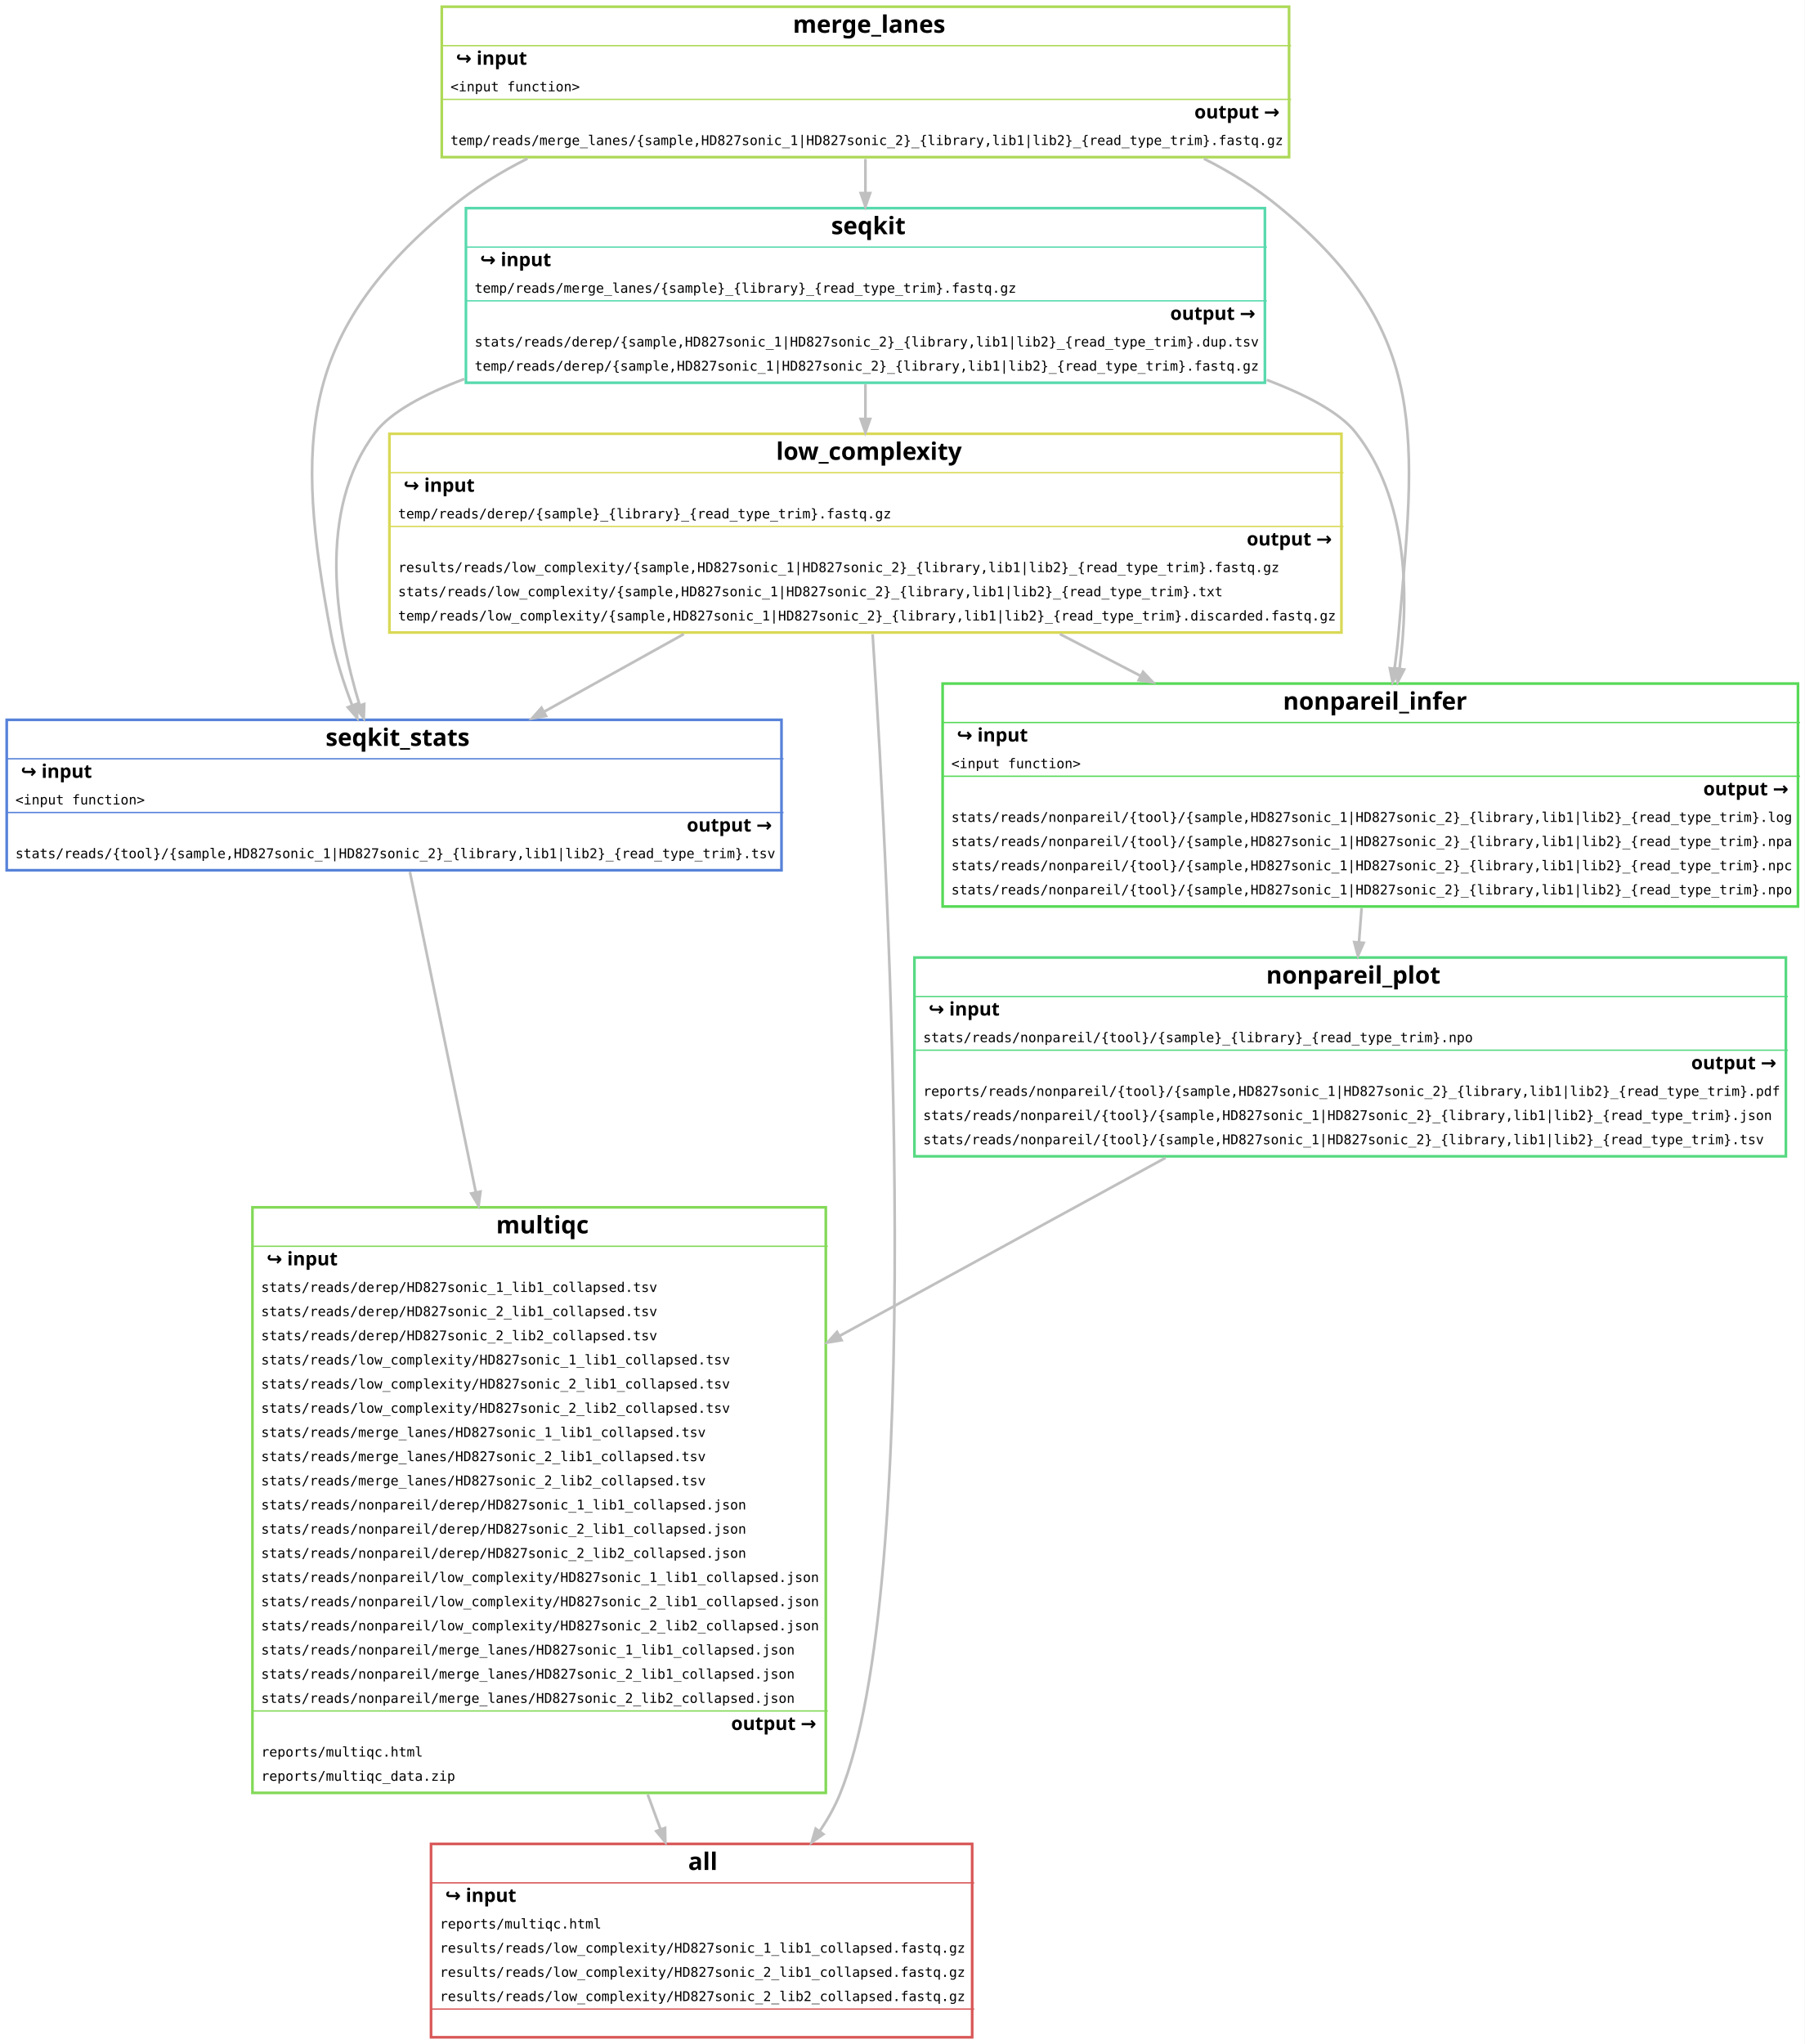
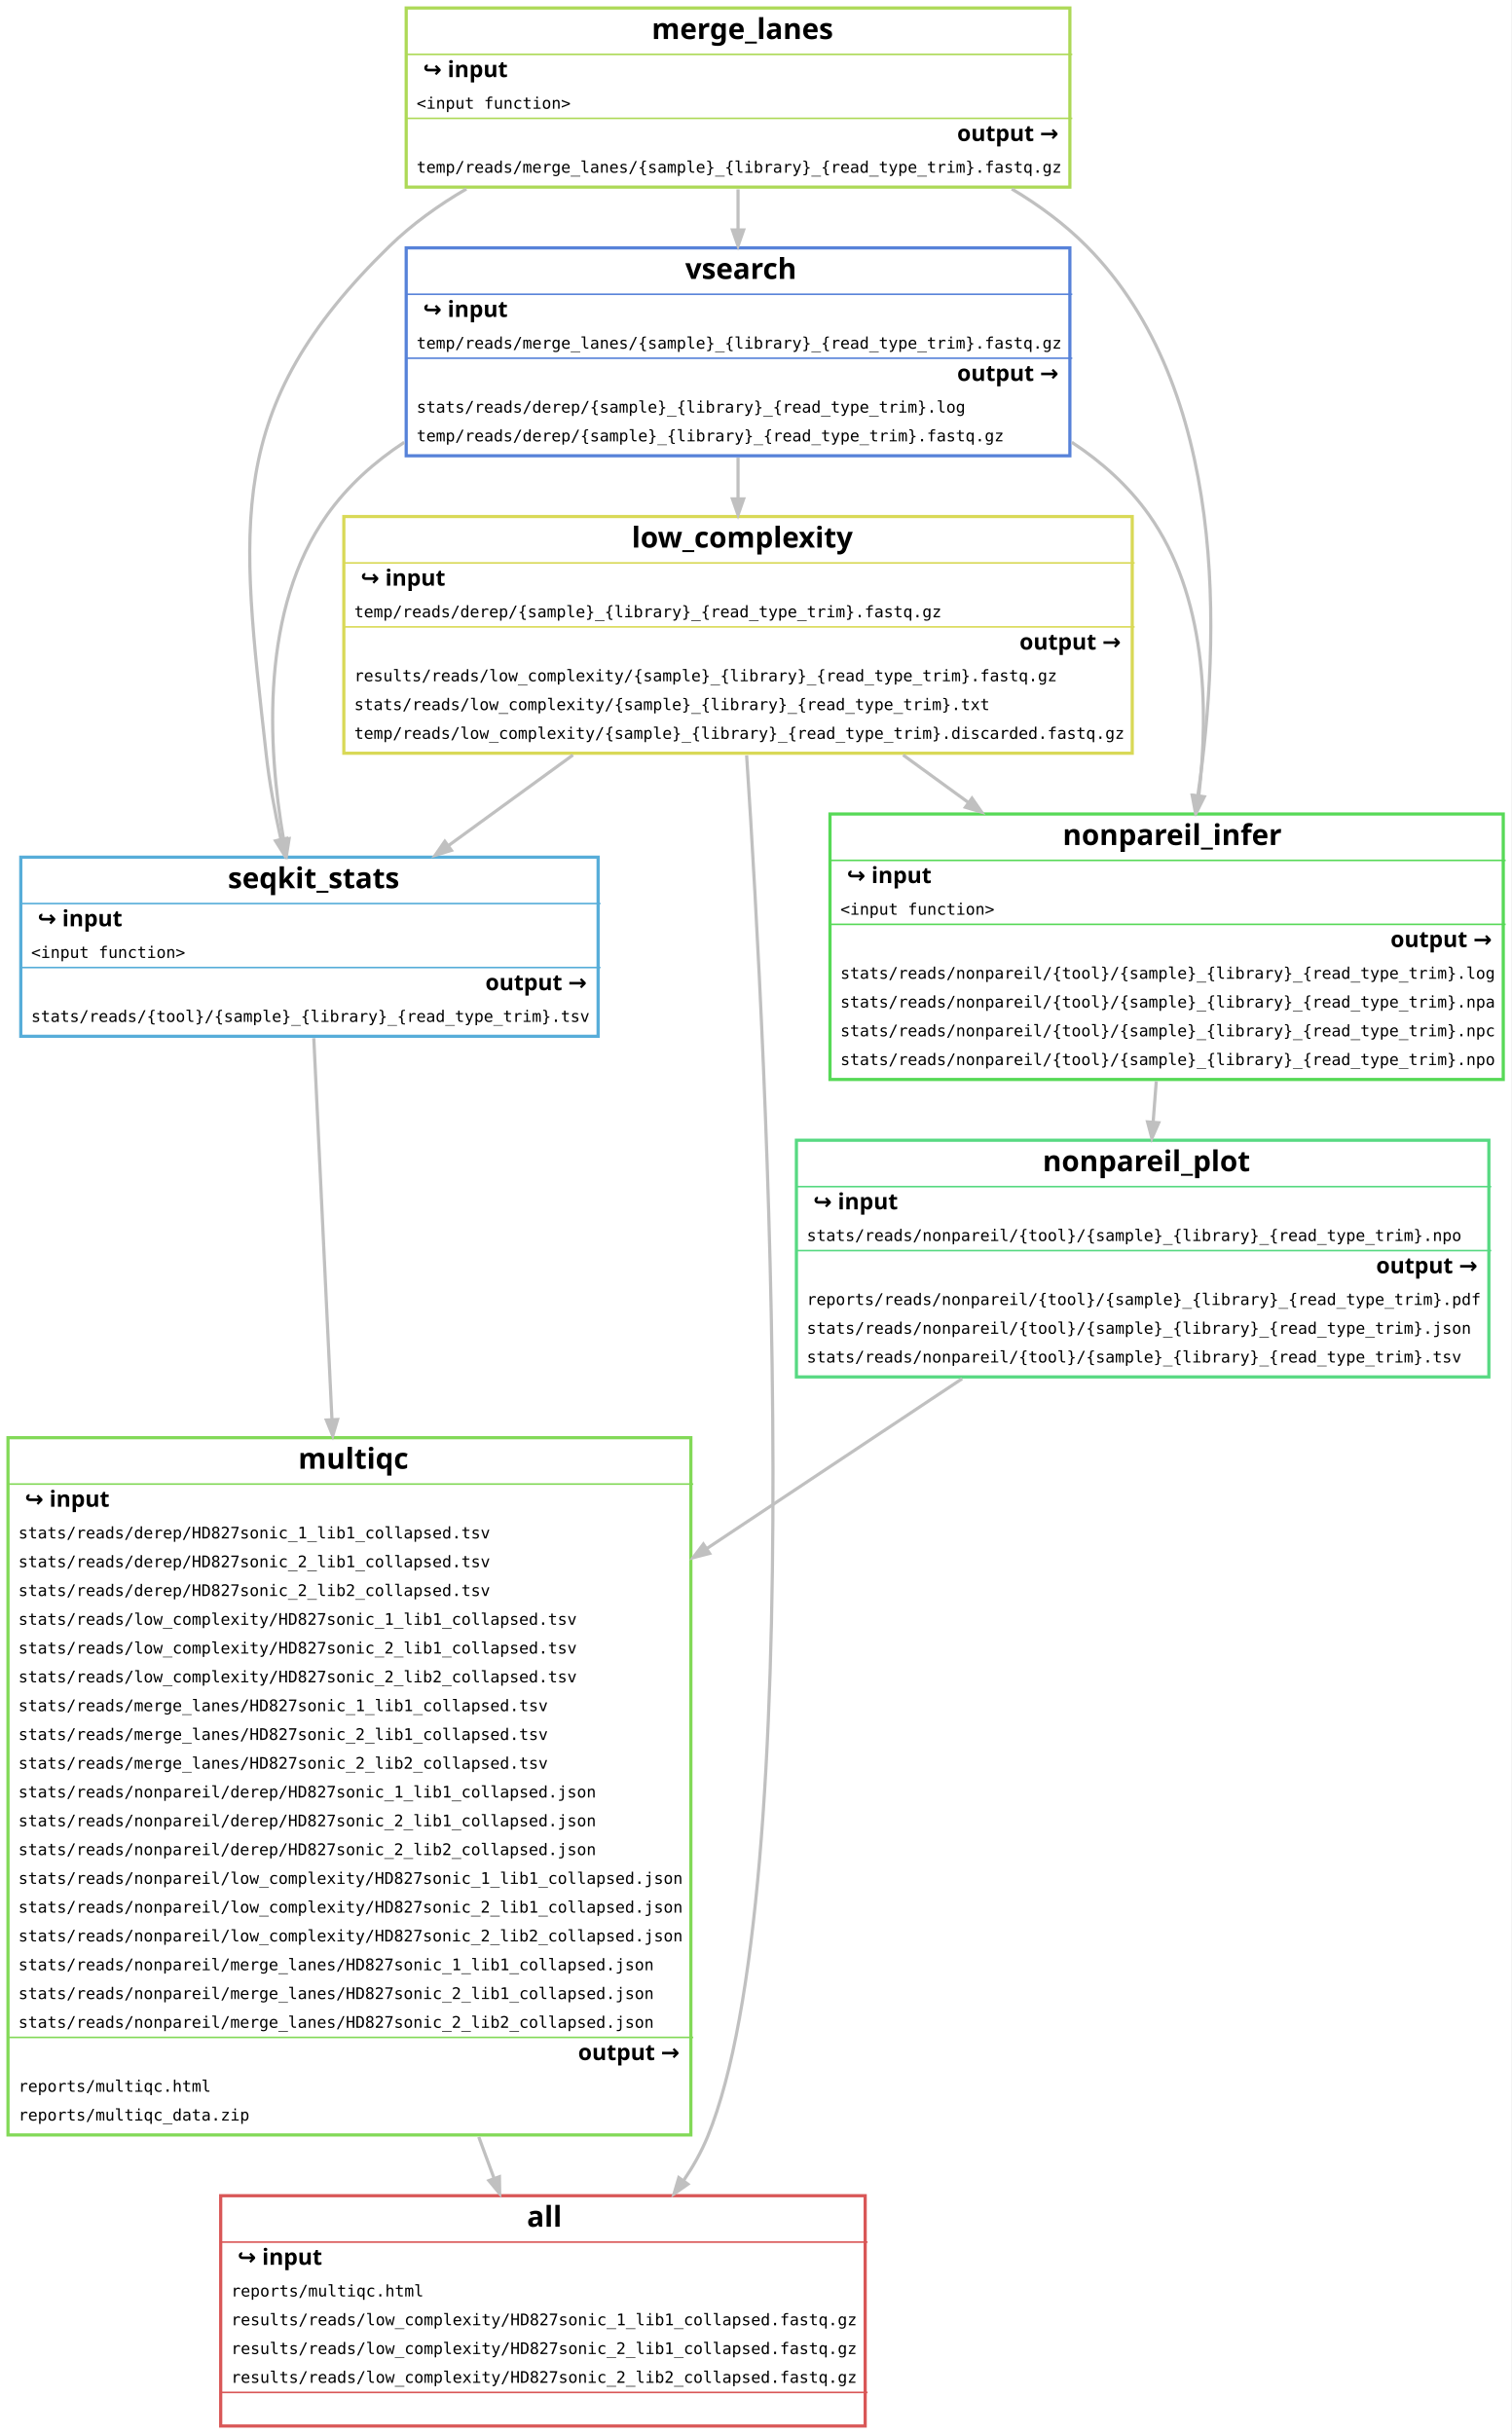
- <svg xmlns="http://www.w3.org/2000/svg" width="1344pt" height="1522pt" viewBox="0.00 0.00 1344.00 1522.00">
+ <svg xmlns="http://www.w3.org/2000/svg" width="945pt" height="1522pt" viewBox="0.00 0.00 945.00 1522.00">
  <g id="graph0" class="graph" transform="scale(1 1) rotate(0) translate(4 1518)">
-     <polygon fill="#ffffff" stroke="transparent" points="-4,4 -4,-1518 1340,-1518 1340,4 -4,4" />
+     <polygon fill="#ffffff" stroke="transparent" points="-4,4 -4,-1518 941,-1518 941,4 -4,4" />
    <g id="node1" class="node">
-       <text text-anchor="start" x="508.5" y="-125.6" font-family="sans" font-weight="bold" font-size="18.00" fill="#000000">all</text>
-       <text text-anchor="start" x="323.5" y="-101.8" font-family="sans" font-size="10.00" fill="#000000"> </text>
-       <text text-anchor="start" x="327.5" y="-101.8" font-family="sans" font-weight="bold" font-size="14.00" fill="#000000">↪ input</text>
-       <text text-anchor="start" x="380.5" y="-101.8" font-family="sans" font-size="10.00" fill="#000000"> </text>
-       <text text-anchor="start" x="323.5" y="-82" font-family="monospace" font-size="10.00" fill="#000000">reports/multiqc.html</text>
-       <text text-anchor="start" x="323.5" y="-64" font-family="monospace" font-size="10.00" fill="#000000">results/reads/low_complexity/HD827sonic_1_lib1_collapsed.fastq.gz</text>
-       <text text-anchor="start" x="323.5" y="-46" font-family="monospace" font-size="10.00" fill="#000000">results/reads/low_complexity/HD827sonic_2_lib1_collapsed.fastq.gz</text>
-       <text text-anchor="start" x="323.5" y="-28" font-family="monospace" font-size="10.00" fill="#000000">results/reads/low_complexity/HD827sonic_2_lib2_collapsed.fastq.gz</text>
-       <text text-anchor="start" x="707.5" y="-10" font-family="sans" font-size="10.00" fill="#000000">  </text>
-       <polygon fill="#d95757" stroke="#d95757" points="317.5,-116 317.5,-116 721.5,-116 721.5,-116 317.5,-116" />
-       <polygon fill="#d95757" stroke="#d95757" points="317.5,-22 317.5,-22 721.5,-22 721.5,-22 317.5,-22" />
-       <polygon fill="none" stroke="#d95757" stroke-width="2" points="317,-1 317,-145 720,-145 720,-1 317,-1" />
+       <text text-anchor="start" x="325.5" y="-125.6" font-family="sans" font-weight="bold" font-size="18.00" fill="#000000">all</text>
+       <text text-anchor="start" x="140.5" y="-101.8" font-family="sans" font-size="10.00" fill="#000000"> </text>
+       <text text-anchor="start" x="144.5" y="-101.8" font-family="sans" font-weight="bold" font-size="14.00" fill="#000000">↪ input</text>
+       <text text-anchor="start" x="197.5" y="-101.8" font-family="sans" font-size="10.00" fill="#000000"> </text>
+       <text text-anchor="start" x="140.5" y="-82" font-family="monospace" font-size="10.00" fill="#000000">reports/multiqc.html</text>
+       <text text-anchor="start" x="140.5" y="-64" font-family="monospace" font-size="10.00" fill="#000000">results/reads/low_complexity/HD827sonic_1_lib1_collapsed.fastq.gz</text>
+       <text text-anchor="start" x="140.5" y="-46" font-family="monospace" font-size="10.00" fill="#000000">results/reads/low_complexity/HD827sonic_2_lib1_collapsed.fastq.gz</text>
+       <text text-anchor="start" x="140.5" y="-28" font-family="monospace" font-size="10.00" fill="#000000">results/reads/low_complexity/HD827sonic_2_lib2_collapsed.fastq.gz</text>
+       <text text-anchor="start" x="524.5" y="-10" font-family="sans" font-size="10.00" fill="#000000">  </text>
+       <polygon fill="#d95757" stroke="#d95757" points="134.5,-116 134.5,-116 538.5,-116 538.5,-116 134.5,-116" />
+       <polygon fill="#d95757" stroke="#d95757" points="134.5,-22 134.5,-22 538.5,-22 538.5,-22 134.5,-22" />
+       <polygon fill="none" stroke="#d95757" stroke-width="2" points="134,-1 134,-145 537,-145 537,-1 134,-1" />
    </g>
    <g id="node2" class="node">
-       <text text-anchor="start" x="365.5" y="-599.6" font-family="sans" font-weight="bold" font-size="18.00" fill="#000000">multiqc</text>
-       <text text-anchor="start" x="190.5" y="-575.8" font-family="sans" font-size="10.00" fill="#000000"> </text>
-       <text text-anchor="start" x="194.5" y="-575.8" font-family="sans" font-weight="bold" font-size="14.00" fill="#000000">↪ input</text>
-       <text text-anchor="start" x="247.5" y="-575.8" font-family="sans" font-size="10.00" fill="#000000"> </text>
-       <text text-anchor="start" x="190.5" y="-556" font-family="monospace" font-size="10.00" fill="#000000">stats/reads/derep/HD827sonic_1_lib1_collapsed.tsv</text>
-       <text text-anchor="start" x="190.5" y="-538" font-family="monospace" font-size="10.00" fill="#000000">stats/reads/derep/HD827sonic_2_lib1_collapsed.tsv</text>
-       <text text-anchor="start" x="190.5" y="-520" font-family="monospace" font-size="10.00" fill="#000000">stats/reads/derep/HD827sonic_2_lib2_collapsed.tsv</text>
-       <text text-anchor="start" x="190.5" y="-502" font-family="monospace" font-size="10.00" fill="#000000">stats/reads/low_complexity/HD827sonic_1_lib1_collapsed.tsv</text>
-       <text text-anchor="start" x="190.5" y="-484" font-family="monospace" font-size="10.00" fill="#000000">stats/reads/low_complexity/HD827sonic_2_lib1_collapsed.tsv</text>
-       <text text-anchor="start" x="190.5" y="-466" font-family="monospace" font-size="10.00" fill="#000000">stats/reads/low_complexity/HD827sonic_2_lib2_collapsed.tsv</text>
-       <text text-anchor="start" x="190.5" y="-448" font-family="monospace" font-size="10.00" fill="#000000">stats/reads/merge_lanes/HD827sonic_1_lib1_collapsed.tsv</text>
-       <text text-anchor="start" x="190.5" y="-430" font-family="monospace" font-size="10.00" fill="#000000">stats/reads/merge_lanes/HD827sonic_2_lib1_collapsed.tsv</text>
-       <text text-anchor="start" x="190.5" y="-412" font-family="monospace" font-size="10.00" fill="#000000">stats/reads/merge_lanes/HD827sonic_2_lib2_collapsed.tsv</text>
-       <text text-anchor="start" x="190.5" y="-394" font-family="monospace" font-size="10.00" fill="#000000">stats/reads/nonpareil/derep/HD827sonic_1_lib1_collapsed.json</text>
-       <text text-anchor="start" x="190.5" y="-376" font-family="monospace" font-size="10.00" fill="#000000">stats/reads/nonpareil/derep/HD827sonic_2_lib1_collapsed.json</text>
-       <text text-anchor="start" x="190.5" y="-358" font-family="monospace" font-size="10.00" fill="#000000">stats/reads/nonpareil/derep/HD827sonic_2_lib2_collapsed.json</text>
-       <text text-anchor="start" x="190.5" y="-340" font-family="monospace" font-size="10.00" fill="#000000">stats/reads/nonpareil/low_complexity/HD827sonic_1_lib1_collapsed.json</text>
-       <text text-anchor="start" x="190.5" y="-322" font-family="monospace" font-size="10.00" fill="#000000">stats/reads/nonpareil/low_complexity/HD827sonic_2_lib1_collapsed.json</text>
-       <text text-anchor="start" x="190.5" y="-304" font-family="monospace" font-size="10.00" fill="#000000">stats/reads/nonpareil/low_complexity/HD827sonic_2_lib2_collapsed.json</text>
-       <text text-anchor="start" x="190.5" y="-286" font-family="monospace" font-size="10.00" fill="#000000">stats/reads/nonpareil/merge_lanes/HD827sonic_1_lib1_collapsed.json</text>
-       <text text-anchor="start" x="190.5" y="-268" font-family="monospace" font-size="10.00" fill="#000000">stats/reads/nonpareil/merge_lanes/HD827sonic_2_lib1_collapsed.json</text>
-       <text text-anchor="start" x="190.5" y="-250" font-family="monospace" font-size="10.00" fill="#000000">stats/reads/nonpareil/merge_lanes/HD827sonic_2_lib2_collapsed.json</text>
-       <text text-anchor="start" x="536.5" y="-229.8" font-family="sans" font-size="10.00" fill="#000000"> </text>
-       <text text-anchor="start" x="540.5" y="-229.8" font-family="sans" font-weight="bold" font-size="14.00" fill="#000000">output →</text>
-       <text text-anchor="start" x="601.5" y="-229.8" font-family="sans" font-size="10.00" fill="#000000"> </text>
-       <text text-anchor="start" x="190.5" y="-210" font-family="monospace" font-size="10.00" fill="#000000">reports/multiqc.html</text>
-       <text text-anchor="start" x="190.5" y="-192" font-family="monospace" font-size="10.00" fill="#000000">reports/multiqc_data.zip</text>
-       <polygon fill="#82d957" stroke="#82d957" points="184.5,-590 184.5,-590 612.5,-590 612.5,-590 184.5,-590" />
-       <polygon fill="#82d957" stroke="#82d957" points="184.5,-244 184.5,-244 612.5,-244 612.5,-244 184.5,-244" />
-       <polygon fill="none" stroke="#82d957" stroke-width="2" points="184,-183 184,-619 611,-619 611,-183 184,-183" />
+       <text text-anchor="start" x="182.5" y="-599.6" font-family="sans" font-weight="bold" font-size="18.00" fill="#000000">multiqc</text>
+       <text text-anchor="start" x="7.5" y="-575.8" font-family="sans" font-size="10.00" fill="#000000"> </text>
+       <text text-anchor="start" x="11.5" y="-575.8" font-family="sans" font-weight="bold" font-size="14.00" fill="#000000">↪ input</text>
+       <text text-anchor="start" x="64.5" y="-575.8" font-family="sans" font-size="10.00" fill="#000000"> </text>
+       <text text-anchor="start" x="7.5" y="-556" font-family="monospace" font-size="10.00" fill="#000000">stats/reads/derep/HD827sonic_1_lib1_collapsed.tsv</text>
+       <text text-anchor="start" x="7.5" y="-538" font-family="monospace" font-size="10.00" fill="#000000">stats/reads/derep/HD827sonic_2_lib1_collapsed.tsv</text>
+       <text text-anchor="start" x="7.5" y="-520" font-family="monospace" font-size="10.00" fill="#000000">stats/reads/derep/HD827sonic_2_lib2_collapsed.tsv</text>
+       <text text-anchor="start" x="7.5" y="-502" font-family="monospace" font-size="10.00" fill="#000000">stats/reads/low_complexity/HD827sonic_1_lib1_collapsed.tsv</text>
+       <text text-anchor="start" x="7.5" y="-484" font-family="monospace" font-size="10.00" fill="#000000">stats/reads/low_complexity/HD827sonic_2_lib1_collapsed.tsv</text>
+       <text text-anchor="start" x="7.5" y="-466" font-family="monospace" font-size="10.00" fill="#000000">stats/reads/low_complexity/HD827sonic_2_lib2_collapsed.tsv</text>
+       <text text-anchor="start" x="7.5" y="-448" font-family="monospace" font-size="10.00" fill="#000000">stats/reads/merge_lanes/HD827sonic_1_lib1_collapsed.tsv</text>
+       <text text-anchor="start" x="7.5" y="-430" font-family="monospace" font-size="10.00" fill="#000000">stats/reads/merge_lanes/HD827sonic_2_lib1_collapsed.tsv</text>
+       <text text-anchor="start" x="7.5" y="-412" font-family="monospace" font-size="10.00" fill="#000000">stats/reads/merge_lanes/HD827sonic_2_lib2_collapsed.tsv</text>
+       <text text-anchor="start" x="7.5" y="-394" font-family="monospace" font-size="10.00" fill="#000000">stats/reads/nonpareil/derep/HD827sonic_1_lib1_collapsed.json</text>
+       <text text-anchor="start" x="7.5" y="-376" font-family="monospace" font-size="10.00" fill="#000000">stats/reads/nonpareil/derep/HD827sonic_2_lib1_collapsed.json</text>
+       <text text-anchor="start" x="7.5" y="-358" font-family="monospace" font-size="10.00" fill="#000000">stats/reads/nonpareil/derep/HD827sonic_2_lib2_collapsed.json</text>
+       <text text-anchor="start" x="7.5" y="-340" font-family="monospace" font-size="10.00" fill="#000000">stats/reads/nonpareil/low_complexity/HD827sonic_1_lib1_collapsed.json</text>
+       <text text-anchor="start" x="7.5" y="-322" font-family="monospace" font-size="10.00" fill="#000000">stats/reads/nonpareil/low_complexity/HD827sonic_2_lib1_collapsed.json</text>
+       <text text-anchor="start" x="7.5" y="-304" font-family="monospace" font-size="10.00" fill="#000000">stats/reads/nonpareil/low_complexity/HD827sonic_2_lib2_collapsed.json</text>
+       <text text-anchor="start" x="7.5" y="-286" font-family="monospace" font-size="10.00" fill="#000000">stats/reads/nonpareil/merge_lanes/HD827sonic_1_lib1_collapsed.json</text>
+       <text text-anchor="start" x="7.5" y="-268" font-family="monospace" font-size="10.00" fill="#000000">stats/reads/nonpareil/merge_lanes/HD827sonic_2_lib1_collapsed.json</text>
+       <text text-anchor="start" x="7.5" y="-250" font-family="monospace" font-size="10.00" fill="#000000">stats/reads/nonpareil/merge_lanes/HD827sonic_2_lib2_collapsed.json</text>
+       <text text-anchor="start" x="353.5" y="-229.8" font-family="sans" font-size="10.00" fill="#000000"> </text>
+       <text text-anchor="start" x="357.5" y="-229.8" font-family="sans" font-weight="bold" font-size="14.00" fill="#000000">output →</text>
+       <text text-anchor="start" x="418.5" y="-229.8" font-family="sans" font-size="10.00" fill="#000000"> </text>
+       <text text-anchor="start" x="7.5" y="-210" font-family="monospace" font-size="10.00" fill="#000000">reports/multiqc.html</text>
+       <text text-anchor="start" x="7.5" y="-192" font-family="monospace" font-size="10.00" fill="#000000">reports/multiqc_data.zip</text>
+       <polygon fill="#82d957" stroke="#82d957" points="1.5,-590 1.5,-590 429.5,-590 429.5,-590 1.5,-590" />
+       <polygon fill="#82d957" stroke="#82d957" points="1.5,-244 1.5,-244 429.5,-244 429.5,-244 1.5,-244" />
+       <polygon fill="none" stroke="#82d957" stroke-width="2" points="1,-183 1,-619 428,-619 428,-183 1,-183" />
    </g>
    <g id="edge2" class="edge">
-       <path fill="none" stroke="#c0c0c0" stroke-width="2" d="M478.377,-181.764C481.668,-172.842 484.868,-164.167 487.932,-155.863" />
-       <polygon fill="#c0c0c0" stroke="#c0c0c0" stroke-width="2" points="491.285,-156.886 491.462,-146.292 484.717,-154.463 491.285,-156.886" />
+       <path fill="none" stroke="#c0c0c0" stroke-width="2" d="M295.377,-181.764C298.668,-172.842 301.868,-164.167 304.932,-155.863" />
+       <polygon fill="#c0c0c0" stroke="#c0c0c0" stroke-width="2" points="308.285,-156.886 308.462,-146.292 301.717,-154.463 308.285,-156.886" />
    </g>
    <g id="node3" class="node">
-       <text text-anchor="start" x="238.5" y="-962.6" font-family="sans" font-weight="bold" font-size="18.00" fill="#000000">seqkit_stats</text>
-       <text text-anchor="start" x="7.5" y="-938.8" font-family="sans" font-size="10.00" fill="#000000"> </text>
-       <text text-anchor="start" x="11.5" y="-938.8" font-family="sans" font-weight="bold" font-size="14.00" fill="#000000">↪ input</text>
-       <text text-anchor="start" x="64.5" y="-938.8" font-family="sans" font-size="10.00" fill="#000000"> </text>
-       <text text-anchor="start" x="7.5" y="-919" font-family="monospace" font-size="10.00" fill="#000000">&lt;input function&gt;</text>
-       <text text-anchor="start" x="503.5" y="-898.8" font-family="sans" font-size="10.00" fill="#000000"> </text>
-       <text text-anchor="start" x="507.5" y="-898.8" font-family="sans" font-weight="bold" font-size="14.00" fill="#000000">output →</text>
-       <text text-anchor="start" x="568.5" y="-898.8" font-family="sans" font-size="10.00" fill="#000000"> </text>
-       <text text-anchor="start" x="7.5" y="-879" font-family="monospace" font-size="10.00" fill="#000000">stats/reads/{tool}/{sample,HD827sonic_1|HD827sonic_2}_{library,lib1|lib2}_{read_type_trim}.tsv</text>
-       <polygon fill="#5782d9" stroke="#5782d9" points="1.5,-953 1.5,-953 579.5,-953 579.5,-953 1.5,-953" />
-       <polygon fill="#5782d9" stroke="#5782d9" points="1.5,-913 1.5,-913 579.5,-913 579.5,-913 1.5,-913" />
-       <polygon fill="none" stroke="#5782d9" stroke-width="2" points="1,-870 1,-982 578,-982 578,-870 1,-870" />
+       <text text-anchor="start" x="138.5" y="-962.6" font-family="sans" font-weight="bold" font-size="18.00" fill="#000000">seqkit_stats</text>
+       <text text-anchor="start" x="15.5" y="-938.8" font-family="sans" font-size="10.00" fill="#000000"> </text>
+       <text text-anchor="start" x="19.5" y="-938.8" font-family="sans" font-weight="bold" font-size="14.00" fill="#000000">↪ input</text>
+       <text text-anchor="start" x="72.5" y="-938.8" font-family="sans" font-size="10.00" fill="#000000"> </text>
+       <text text-anchor="start" x="15.5" y="-919" font-family="monospace" font-size="10.00" fill="#000000">&lt;input function&gt;</text>
+       <text text-anchor="start" x="295.5" y="-898.8" font-family="sans" font-size="10.00" fill="#000000"> </text>
+       <text text-anchor="start" x="299.5" y="-898.8" font-family="sans" font-weight="bold" font-size="14.00" fill="#000000">output →</text>
+       <text text-anchor="start" x="360.5" y="-898.8" font-family="sans" font-size="10.00" fill="#000000"> </text>
+       <text text-anchor="start" x="15.5" y="-879" font-family="monospace" font-size="10.00" fill="#000000">stats/reads/{tool}/{sample}_{library}_{read_type_trim}.tsv</text>
+       <polygon fill="#57add9" stroke="#57add9" points="9.5,-953 9.5,-953 371.5,-953 371.5,-953 9.5,-953" />
+       <polygon fill="#57add9" stroke="#57add9" points="9.5,-913 9.5,-913 371.5,-913 371.5,-913 9.5,-913" />
+       <polygon fill="none" stroke="#57add9" stroke-width="2" points="9,-870 9,-982 370,-982 370,-870 9,-870" />
+     </g>
+     <g id="edge3" class="edge">
+       <path fill="none" stroke="#c0c0c0" stroke-width="2" d="M192.223,-868.816C194.971,-811.112 199.395,-718.214 203.578,-630.352" />
+       <polygon fill="#c0c0c0" stroke="#c0c0c0" stroke-width="2" points="207.081,-630.373 204.061,-620.218 200.089,-630.04 207.081,-630.373" />
+     </g>
+     <g id="node4" class="node">
+       <text text-anchor="start" x="403.5" y="-1493.6" font-family="sans" font-weight="bold" font-size="18.00" fill="#000000">merge_lanes</text>
+       <text text-anchor="start" x="256.5" y="-1469.8" font-family="sans" font-size="10.00" fill="#000000"> </text>
+       <text text-anchor="start" x="260.5" y="-1469.8" font-family="sans" font-weight="bold" font-size="14.00" fill="#000000">↪ input</text>
+       <text text-anchor="start" x="313.5" y="-1469.8" font-family="sans" font-size="10.00" fill="#000000"> </text>
+       <text text-anchor="start" x="256.5" y="-1450" font-family="monospace" font-size="10.00" fill="#000000">&lt;input function&gt;</text>
+       <text text-anchor="start" x="590.5" y="-1429.8" font-family="sans" font-size="10.00" fill="#000000"> </text>
+       <text text-anchor="start" x="594.5" y="-1429.8" font-family="sans" font-weight="bold" font-size="14.00" fill="#000000">output →</text>
+       <text text-anchor="start" x="655.5" y="-1429.8" font-family="sans" font-size="10.00" fill="#000000"> </text>
+       <text text-anchor="start" x="256.5" y="-1410" font-family="monospace" font-size="10.00" fill="#000000">temp/reads/merge_lanes/{sample}_{library}_{read_type_trim}.fastq.gz</text>
+       <polygon fill="#add957" stroke="#add957" points="250.5,-1484 250.5,-1484 666.5,-1484 666.5,-1484 250.5,-1484" />
+       <polygon fill="#add957" stroke="#add957" points="250.5,-1444 250.5,-1444 666.5,-1444 666.5,-1444 250.5,-1444" />
+       <polygon fill="none" stroke="#add957" stroke-width="2" points="250,-1401 250,-1513 665,-1513 665,-1401 250,-1401" />
+     </g>
+     <g id="edge5" class="edge">
+       <path fill="none" stroke="#c0c0c0" stroke-width="2" d="M287.642,-1399.872C270.158,-1389.661 253.65,-1377.779 239.5,-1364 135.319,-1262.547 146.441,-1190.528 162.5,-1046 164.422,-1028.702 167.857,-1010.255 171.647,-993.144" />
+       <polygon fill="#c0c0c0" stroke="#c0c0c0" stroke-width="2" points="175.094,-993.771 173.91,-983.242 168.27,-992.211 175.094,-993.771" />
+     </g>
+     <g id="node6" class="node">
+       <text text-anchor="start" x="660.5" y="-989.6" font-family="sans" font-weight="bold" font-size="18.00" fill="#000000">nonpareil_infer</text>
+       <text text-anchor="start" x="521.5" y="-965.8" font-family="sans" font-size="10.00" fill="#000000"> </text>
+       <text text-anchor="start" x="525.5" y="-965.8" font-family="sans" font-weight="bold" font-size="14.00" fill="#000000">↪ input</text>
+       <text text-anchor="start" x="578.5" y="-965.8" font-family="sans" font-size="10.00" fill="#000000"> </text>
+       <text text-anchor="start" x="521.5" y="-946" font-family="monospace" font-size="10.00" fill="#000000">&lt;input function&gt;</text>
+       <text text-anchor="start" x="861.5" y="-925.8" font-family="sans" font-size="10.00" fill="#000000"> </text>
+       <text text-anchor="start" x="865.5" y="-925.8" font-family="sans" font-weight="bold" font-size="14.00" fill="#000000">output →</text>
+       <text text-anchor="start" x="926.5" y="-925.8" font-family="sans" font-size="10.00" fill="#000000"> </text>
+       <text text-anchor="start" x="521.5" y="-906" font-family="monospace" font-size="10.00" fill="#000000">stats/reads/nonpareil/{tool}/{sample}_{library}_{read_type_trim}.log</text>
+       <text text-anchor="start" x="521.5" y="-888" font-family="monospace" font-size="10.00" fill="#000000">stats/reads/nonpareil/{tool}/{sample}_{library}_{read_type_trim}.npa</text>
+       <text text-anchor="start" x="521.5" y="-870" font-family="monospace" font-size="10.00" fill="#000000">stats/reads/nonpareil/{tool}/{sample}_{library}_{read_type_trim}.npc</text>
+       <text text-anchor="start" x="521.5" y="-852" font-family="monospace" font-size="10.00" fill="#000000">stats/reads/nonpareil/{tool}/{sample}_{library}_{read_type_trim}.npo</text>
+       <polygon fill="#57d957" stroke="#57d957" points="515.5,-980 515.5,-980 937.5,-980 937.5,-980 515.5,-980" />
+       <polygon fill="#57d957" stroke="#57d957" points="515.5,-940 515.5,-940 937.5,-940 937.5,-940 515.5,-940" />
+       <polygon fill="none" stroke="#57d957" stroke-width="2" points="515,-843 515,-1009 936,-1009 936,-843 515,-843" />
+     </g>
+     <g id="edge9" class="edge">
+       <path fill="none" stroke="#c0c0c0" stroke-width="2" d="M628.655,-1399.874C645.748,-1389.683 661.811,-1377.805 675.5,-1364 763.941,-1274.81 759.537,-1119.969 744.981,-1020.305" />
+       <polygon fill="#c0c0c0" stroke="#c0c0c0" stroke-width="2" points="748.414,-1019.596 743.449,-1010.237 741.494,-1020.65 748.414,-1019.596" />
+     </g>
+     <g id="node7" class="node">
+       <text text-anchor="start" x="424.5" y="-1343.6" font-family="sans" font-weight="bold" font-size="18.00" fill="#000000">vsearch</text>
+       <text text-anchor="start" x="256.5" y="-1319.8" font-family="sans" font-size="10.00" fill="#000000"> </text>
+       <text text-anchor="start" x="260.5" y="-1319.8" font-family="sans" font-weight="bold" font-size="14.00" fill="#000000">↪ input</text>
+       <text text-anchor="start" x="313.5" y="-1319.8" font-family="sans" font-size="10.00" fill="#000000"> </text>
+       <text text-anchor="start" x="256.5" y="-1300" font-family="monospace" font-size="10.00" fill="#000000">temp/reads/merge_lanes/{sample}_{library}_{read_type_trim}.fastq.gz</text>
+       <text text-anchor="start" x="590.5" y="-1279.8" font-family="sans" font-size="10.00" fill="#000000"> </text>
+       <text text-anchor="start" x="594.5" y="-1279.8" font-family="sans" font-weight="bold" font-size="14.00" fill="#000000">output →</text>
+       <text text-anchor="start" x="655.5" y="-1279.8" font-family="sans" font-size="10.00" fill="#000000"> </text>
+       <text text-anchor="start" x="256.5" y="-1260" font-family="monospace" font-size="10.00" fill="#000000">stats/reads/derep/{sample}_{library}_{read_type_trim}.log</text>
+       <text text-anchor="start" x="256.5" y="-1242" font-family="monospace" font-size="10.00" fill="#000000">temp/reads/derep/{sample}_{library}_{read_type_trim}.fastq.gz</text>
+       <polygon fill="#5782d9" stroke="#5782d9" points="250.5,-1334 250.5,-1334 666.5,-1334 666.5,-1334 250.5,-1334" />
+       <polygon fill="#5782d9" stroke="#5782d9" points="250.5,-1294 250.5,-1294 666.5,-1294 666.5,-1294 250.5,-1294" />
+       <polygon fill="none" stroke="#5782d9" stroke-width="2" points="250,-1233 250,-1363 665,-1363 665,-1233 250,-1233" />
+     </g>
+     <g id="edge12" class="edge">
+       <path fill="none" stroke="#c0c0c0" stroke-width="2" d="M457.5,-1399.597C457.5,-1391.439 457.5,-1382.944 457.5,-1374.495" />
+       <polygon fill="#c0c0c0" stroke="#c0c0c0" stroke-width="2" points="461,-1374.236 457.5,-1364.236 454,-1374.236 461,-1374.236" />
+     </g>
+     <g id="node5" class="node">
+       <text text-anchor="start" x="648" y="-785.6" font-family="sans" font-weight="bold" font-size="18.00" fill="#000000">nonpareil_plot</text>
+       <text text-anchor="start" x="500.5" y="-761.8" font-family="sans" font-size="10.00" fill="#000000"> </text>
+       <text text-anchor="start" x="504.5" y="-761.8" font-family="sans" font-weight="bold" font-size="14.00" fill="#000000">↪ input</text>
+       <text text-anchor="start" x="557.5" y="-761.8" font-family="sans" font-size="10.00" fill="#000000"> </text>
+       <text text-anchor="start" x="500.5" y="-742" font-family="monospace" font-size="10.00" fill="#000000">stats/reads/nonpareil/{tool}/{sample}_{library}_{read_type_trim}.npo</text>
+       <text text-anchor="start" x="852.5" y="-721.8" font-family="sans" font-size="10.00" fill="#000000"> </text>
+       <text text-anchor="start" x="856.5" y="-721.8" font-family="sans" font-weight="bold" font-size="14.00" fill="#000000">output →</text>
+       <text text-anchor="start" x="917.5" y="-721.8" font-family="sans" font-size="10.00" fill="#000000"> </text>
+       <text text-anchor="start" x="500.5" y="-702" font-family="monospace" font-size="10.00" fill="#000000">reports/reads/nonpareil/{tool}/{sample}_{library}_{read_type_trim}.pdf</text>
+       <text text-anchor="start" x="500.5" y="-684" font-family="monospace" font-size="10.00" fill="#000000">stats/reads/nonpareil/{tool}/{sample}_{library}_{read_type_trim}.json</text>
+       <text text-anchor="start" x="500.5" y="-666" font-family="monospace" font-size="10.00" fill="#000000">stats/reads/nonpareil/{tool}/{sample}_{library}_{read_type_trim}.tsv</text>
+       <polygon fill="#57d982" stroke="#57d982" points="494.5,-776 494.5,-776 928.5,-776 928.5,-776 494.5,-776" />
+       <polygon fill="#57d982" stroke="#57d982" points="494.5,-736 494.5,-736 928.5,-736 928.5,-736 494.5,-736" />
+       <polygon fill="none" stroke="#57d982" stroke-width="2" points="494,-657 494,-805 927,-805 927,-657 494,-657" />
    </g>
    <g id="edge4" class="edge">
-       <path fill="none" stroke="#c0c0c0" stroke-width="2" d="M301.264,-868.816C313.146,-811.053 332.283,-718.026 350.374,-630.085" />
-       <polygon fill="#c0c0c0" stroke="#c0c0c0" stroke-width="2" points="353.817,-630.718 352.404,-620.218 346.961,-629.308 353.817,-630.718" />
-     </g>
-     <g id="node4" class="node">
-       <text text-anchor="start" x="586.5" y="-1493.6" font-family="sans" font-weight="bold" font-size="18.00" fill="#000000">merge_lanes</text>
-       <text text-anchor="start" x="331.5" y="-1469.8" font-family="sans" font-size="10.00" fill="#000000"> </text>
-       <text text-anchor="start" x="335.5" y="-1469.8" font-family="sans" font-weight="bold" font-size="14.00" fill="#000000">↪ input</text>
-       <text text-anchor="start" x="388.5" y="-1469.8" font-family="sans" font-size="10.00" fill="#000000"> </text>
-       <text text-anchor="start" x="331.5" y="-1450" font-family="monospace" font-size="10.00" fill="#000000">&lt;input function&gt;</text>
-       <text text-anchor="start" x="881.5" y="-1429.8" font-family="sans" font-size="10.00" fill="#000000"> </text>
-       <text text-anchor="start" x="885.5" y="-1429.8" font-family="sans" font-weight="bold" font-size="14.00" fill="#000000">output →</text>
-       <text text-anchor="start" x="946.5" y="-1429.8" font-family="sans" font-size="10.00" fill="#000000"> </text>
-       <text text-anchor="start" x="331.5" y="-1410" font-family="monospace" font-size="10.00" fill="#000000">temp/reads/merge_lanes/{sample,HD827sonic_1|HD827sonic_2}_{library,lib1|lib2}_{read_type_trim}.fastq.gz</text>
-       <polygon fill="#add957" stroke="#add957" points="325.5,-1484 325.5,-1484 957.5,-1484 957.5,-1484 325.5,-1484" />
-       <polygon fill="#add957" stroke="#add957" points="325.5,-1444 325.5,-1444 957.5,-1444 957.5,-1444 325.5,-1444" />
-       <polygon fill="none" stroke="#add957" stroke-width="2" points="325,-1401 325,-1513 956,-1513 956,-1401 325,-1401" />
-     </g>
-     <g id="edge5" class="edge">
-       <path fill="none" stroke="#c0c0c0" stroke-width="2" d="M388.863,-1399.951C368.706,-1389.857 349.571,-1377.978 332.5,-1364 218.853,-1270.943 215.243,-1190.333 242.5,-1046 245.863,-1028.192 251.803,-1009.639 258.353,-992.596" />
-       <polygon fill="#c0c0c0" stroke="#c0c0c0" stroke-width="2" points="261.608,-993.883 262.042,-983.297 255.101,-991.302 261.608,-993.883" />
-     </g>
-     <g id="node6" class="node">
-       <text text-anchor="start" x="951.5" y="-989.6" font-family="sans" font-weight="bold" font-size="18.00" fill="#000000">nonpareil_infer</text>
-       <text text-anchor="start" x="704.5" y="-965.8" font-family="sans" font-size="10.00" fill="#000000"> </text>
-       <text text-anchor="start" x="708.5" y="-965.8" font-family="sans" font-weight="bold" font-size="14.00" fill="#000000">↪ input</text>
-       <text text-anchor="start" x="761.5" y="-965.8" font-family="sans" font-size="10.00" fill="#000000"> </text>
-       <text text-anchor="start" x="704.5" y="-946" font-family="monospace" font-size="10.00" fill="#000000">&lt;input function&gt;</text>
-       <text text-anchor="start" x="1260.5" y="-925.8" font-family="sans" font-size="10.00" fill="#000000"> </text>
-       <text text-anchor="start" x="1264.5" y="-925.8" font-family="sans" font-weight="bold" font-size="14.00" fill="#000000">output →</text>
-       <text text-anchor="start" x="1325.5" y="-925.8" font-family="sans" font-size="10.00" fill="#000000"> </text>
-       <text text-anchor="start" x="704.5" y="-906" font-family="monospace" font-size="10.00" fill="#000000">stats/reads/nonpareil/{tool}/{sample,HD827sonic_1|HD827sonic_2}_{library,lib1|lib2}_{read_type_trim}.log</text>
-       <text text-anchor="start" x="704.5" y="-888" font-family="monospace" font-size="10.00" fill="#000000">stats/reads/nonpareil/{tool}/{sample,HD827sonic_1|HD827sonic_2}_{library,lib1|lib2}_{read_type_trim}.npa</text>
-       <text text-anchor="start" x="704.5" y="-870" font-family="monospace" font-size="10.00" fill="#000000">stats/reads/nonpareil/{tool}/{sample,HD827sonic_1|HD827sonic_2}_{library,lib1|lib2}_{read_type_trim}.npc</text>
-       <text text-anchor="start" x="704.5" y="-852" font-family="monospace" font-size="10.00" fill="#000000">stats/reads/nonpareil/{tool}/{sample,HD827sonic_1|HD827sonic_2}_{library,lib1|lib2}_{read_type_trim}.npo</text>
-       <polygon fill="#57d957" stroke="#57d957" points="698.5,-980 698.5,-980 1336.5,-980 1336.5,-980 698.5,-980" />
-       <polygon fill="#57d957" stroke="#57d957" points="698.5,-940 698.5,-940 1336.5,-940 1336.5,-940 698.5,-940" />
-       <polygon fill="none" stroke="#57d957" stroke-width="2" points="698,-843 698,-1009 1335,-1009 1335,-843 698,-843" />
-     </g>
-     <g id="edge9" class="edge">
-       <path fill="none" stroke="#c0c0c0" stroke-width="2" d="M892.589,-1399.843C912.591,-1389.773 931.57,-1377.929 948.5,-1364 1061.838,-1270.756 1050.197,-1192.214 1037.5,-1046 1036.762,-1037.503 1035.736,-1028.706 1034.53,-1019.914" />
-       <polygon fill="#c0c0c0" stroke="#c0c0c0" stroke-width="2" points="1037.992,-1019.402 1033.098,-1010.005 1031.064,-1020.403 1037.992,-1019.402" />
-     </g>
-     <g id="node7" class="node">
-       <text text-anchor="start" x="615" y="-1343.6" font-family="sans" font-weight="bold" font-size="18.00" fill="#000000">seqkit</text>
-       <text text-anchor="start" x="349.5" y="-1319.8" font-family="sans" font-size="10.00" fill="#000000"> </text>
-       <text text-anchor="start" x="353.5" y="-1319.8" font-family="sans" font-weight="bold" font-size="14.00" fill="#000000">↪ input</text>
-       <text text-anchor="start" x="406.5" y="-1319.8" font-family="sans" font-size="10.00" fill="#000000"> </text>
-       <text text-anchor="start" x="349.5" y="-1300" font-family="monospace" font-size="10.00" fill="#000000">temp/reads/merge_lanes/{sample}_{library}_{read_type_trim}.fastq.gz</text>
-       <text text-anchor="start" x="863.5" y="-1279.8" font-family="sans" font-size="10.00" fill="#000000"> </text>
-       <text text-anchor="start" x="867.5" y="-1279.8" font-family="sans" font-weight="bold" font-size="14.00" fill="#000000">output →</text>
-       <text text-anchor="start" x="928.5" y="-1279.8" font-family="sans" font-size="10.00" fill="#000000"> </text>
-       <text text-anchor="start" x="349.5" y="-1260" font-family="monospace" font-size="10.00" fill="#000000">stats/reads/derep/{sample,HD827sonic_1|HD827sonic_2}_{library,lib1|lib2}_{read_type_trim}.dup.tsv</text>
-       <text text-anchor="start" x="349.5" y="-1242" font-family="monospace" font-size="10.00" fill="#000000">temp/reads/derep/{sample,HD827sonic_1|HD827sonic_2}_{library,lib1|lib2}_{read_type_trim}.fastq.gz</text>
-       <polygon fill="#57d9ad" stroke="#57d9ad" points="343.5,-1334 343.5,-1334 939.5,-1334 939.5,-1334 343.5,-1334" />
-       <polygon fill="#57d9ad" stroke="#57d9ad" points="343.5,-1294 343.5,-1294 939.5,-1294 939.5,-1294 343.5,-1294" />
-       <polygon fill="none" stroke="#57d9ad" stroke-width="2" points="343,-1233 343,-1363 938,-1363 938,-1233 343,-1233" />
-     </g>
-     <g id="edge12" class="edge">
-       <path fill="none" stroke="#c0c0c0" stroke-width="2" d="M640.5,-1399.597C640.5,-1391.439 640.5,-1382.944 640.5,-1374.495" />
-       <polygon fill="#c0c0c0" stroke="#c0c0c0" stroke-width="2" points="644,-1374.236 640.5,-1364.236 637,-1374.236 644,-1374.236" />
-     </g>
-     <g id="node5" class="node">
-       <text text-anchor="start" x="939" y="-785.6" font-family="sans" font-weight="bold" font-size="18.00" fill="#000000">nonpareil_plot</text>
-       <text text-anchor="start" x="683.5" y="-761.8" font-family="sans" font-size="10.00" fill="#000000"> </text>
-       <text text-anchor="start" x="687.5" y="-761.8" font-family="sans" font-weight="bold" font-size="14.00" fill="#000000">↪ input</text>
-       <text text-anchor="start" x="740.5" y="-761.8" font-family="sans" font-size="10.00" fill="#000000"> </text>
-       <text text-anchor="start" x="683.5" y="-742" font-family="monospace" font-size="10.00" fill="#000000">stats/reads/nonpareil/{tool}/{sample}_{library}_{read_type_trim}.npo</text>
-       <text text-anchor="start" x="1251.5" y="-721.8" font-family="sans" font-size="10.00" fill="#000000"> </text>
-       <text text-anchor="start" x="1255.5" y="-721.8" font-family="sans" font-weight="bold" font-size="14.00" fill="#000000">output →</text>
-       <text text-anchor="start" x="1316.5" y="-721.8" font-family="sans" font-size="10.00" fill="#000000"> </text>
-       <text text-anchor="start" x="683.5" y="-702" font-family="monospace" font-size="10.00" fill="#000000">reports/reads/nonpareil/{tool}/{sample,HD827sonic_1|HD827sonic_2}_{library,lib1|lib2}_{read_type_trim}.pdf</text>
-       <text text-anchor="start" x="683.5" y="-684" font-family="monospace" font-size="10.00" fill="#000000">stats/reads/nonpareil/{tool}/{sample,HD827sonic_1|HD827sonic_2}_{library,lib1|lib2}_{read_type_trim}.json</text>
-       <text text-anchor="start" x="683.5" y="-666" font-family="monospace" font-size="10.00" fill="#000000">stats/reads/nonpareil/{tool}/{sample,HD827sonic_1|HD827sonic_2}_{library,lib1|lib2}_{read_type_trim}.tsv</text>
-       <polygon fill="#57d982" stroke="#57d982" points="677.5,-776 677.5,-776 1327.5,-776 1327.5,-776 677.5,-776" />
-       <polygon fill="#57d982" stroke="#57d982" points="677.5,-736 677.5,-736 1327.5,-736 1327.5,-736 677.5,-736" />
-       <polygon fill="none" stroke="#57d982" stroke-width="2" points="677,-657 677,-805 1326,-805 1326,-657 677,-657" />
-     </g>
-     <g id="edge3" class="edge">
-       <path fill="none" stroke="#c0c0c0" stroke-width="2" d="M864.065,-655.912C792.272,-616.686 702.615,-567.702 621.134,-523.184" />
-       <polygon fill="#c0c0c0" stroke="#c0c0c0" stroke-width="2" points="622.715,-520.06 612.261,-518.337 619.359,-526.203 622.715,-520.06" />
+       <path fill="none" stroke="#c0c0c0" stroke-width="2" d="M597.64,-655.912C550.191,-624.343 493.241,-586.453 437.937,-549.658" />
+       <polygon fill="#c0c0c0" stroke="#c0c0c0" stroke-width="2" points="439.699,-546.626 429.435,-544.001 435.821,-552.454 439.699,-546.626" />
    </g>
    <g id="edge8" class="edge">
-       <path fill="none" stroke="#c0c0c0" stroke-width="2" d="M1010.03,-841.888C1009.381,-833.46 1008.723,-824.896 1008.073,-816.455" />
-       <polygon fill="#c0c0c0" stroke="#c0c0c0" stroke-width="2" points="1011.544,-815.939 1007.287,-806.237 1004.565,-816.476 1011.544,-815.939" />
+       <path fill="none" stroke="#c0c0c0" stroke-width="2" d="M719.03,-841.888C718.381,-833.46 717.723,-824.896 717.073,-816.455" />
+       <polygon fill="#c0c0c0" stroke="#c0c0c0" stroke-width="2" points="720.544,-815.939 716.287,-806.237 713.565,-816.476 720.544,-815.939" />
+     </g>
+     <g id="edge6" class="edge">
+       <path fill="none" stroke="#c0c0c0" stroke-width="2" d="M248.8,-1241.456C230.113,-1229.167 213.412,-1214.208 200.5,-1196 158.876,-1137.306 163.18,-1052.024 173.319,-993.083" />
+       <polygon fill="#c0c0c0" stroke="#c0c0c0" stroke-width="2" points="176.784,-993.593 175.13,-983.128 169.897,-992.34 176.784,-993.593" />
+     </g>
+     <g id="edge10" class="edge">
+       <path fill="none" stroke="#c0c0c0" stroke-width="2" d="M666.2,-1241.456C684.887,-1229.167 701.588,-1214.208 714.5,-1196 750.085,-1145.82 752.102,-1076.208 745.602,-1020.236" />
+       <polygon fill="#c0c0c0" stroke="#c0c0c0" stroke-width="2" points="749.074,-1019.789 744.345,-1010.308 742.13,-1020.669 749.074,-1019.789" />
+     </g>
+     <g id="node8" class="node">
+       <text text-anchor="start" x="391" y="-1175.6" font-family="sans" font-weight="bold" font-size="18.00" fill="#000000">low_complexity</text>
+       <text text-anchor="start" x="217.5" y="-1151.8" font-family="sans" font-size="10.00" fill="#000000"> </text>
+       <text text-anchor="start" x="221.5" y="-1151.8" font-family="sans" font-weight="bold" font-size="14.00" fill="#000000">↪ input</text>
+       <text text-anchor="start" x="274.5" y="-1151.8" font-family="sans" font-size="10.00" fill="#000000"> </text>
+       <text text-anchor="start" x="217.5" y="-1132" font-family="monospace" font-size="10.00" fill="#000000">temp/reads/derep/{sample}_{library}_{read_type_trim}.fastq.gz</text>
+       <text text-anchor="start" x="629.5" y="-1111.8" font-family="sans" font-size="10.00" fill="#000000"> </text>
+       <text text-anchor="start" x="633.5" y="-1111.8" font-family="sans" font-weight="bold" font-size="14.00" fill="#000000">output →</text>
+       <text text-anchor="start" x="694.5" y="-1111.8" font-family="sans" font-size="10.00" fill="#000000"> </text>
+       <text text-anchor="start" x="217.5" y="-1092" font-family="monospace" font-size="10.00" fill="#000000">results/reads/low_complexity/{sample}_{library}_{read_type_trim}.fastq.gz</text>
+       <text text-anchor="start" x="217.5" y="-1074" font-family="monospace" font-size="10.00" fill="#000000">stats/reads/low_complexity/{sample}_{library}_{read_type_trim}.txt</text>
+       <text text-anchor="start" x="217.5" y="-1056" font-family="monospace" font-size="10.00" fill="#000000">temp/reads/low_complexity/{sample}_{library}_{read_type_trim}.discarded.fastq.gz</text>
+       <polygon fill="#d9d957" stroke="#d9d957" points="211.5,-1166 211.5,-1166 705.5,-1166 705.5,-1166 211.5,-1166" />
+       <polygon fill="#d9d957" stroke="#d9d957" points="211.5,-1126 211.5,-1126 705.5,-1126 705.5,-1126 211.5,-1126" />
+       <polygon fill="none" stroke="#d9d957" stroke-width="2" points="211,-1047 211,-1195 704,-1195 704,-1047 211,-1047" />
+     </g>
+     <g id="edge13" class="edge">
+       <path fill="none" stroke="#c0c0c0" stroke-width="2" d="M457.5,-1231.84C457.5,-1223.441 457.5,-1214.756 457.5,-1206.113" />
+       <polygon fill="#c0c0c0" stroke="#c0c0c0" stroke-width="2" points="461,-1206.007 457.5,-1196.007 454,-1206.007 461,-1206.007" />
+     </g>
+     <g id="edge1" class="edge">
+       <path fill="none" stroke="#c0c0c0" stroke-width="2" d="M462.869,-1045.672C475.632,-851.357 502.183,-337.514 438.5,-182 434.575,-172.414 429.382,-163.175 423.41,-154.407" />
+       <polygon fill="#c0c0c0" stroke="#c0c0c0" stroke-width="2" points="426.146,-152.217 417.462,-146.148 420.466,-156.308 426.146,-152.217" />
    </g>
    <g id="edge7" class="edge">
-       <path fill="none" stroke="#c0c0c0" stroke-width="2" d="M341.868,-1235.843C311.005,-1224.163 286.786,-1210.872 275.5,-1196 231.756,-1138.356 245.776,-1052.22 263.852,-992.816" />
-       <polygon fill="#c0c0c0" stroke="#c0c0c0" stroke-width="2" points="267.229,-993.742 266.899,-983.152 260.553,-991.637 267.229,-993.742" />
+       <path fill="none" stroke="#c0c0c0" stroke-width="2" d="M354.268,-1045.887C328.567,-1027.187 301.27,-1007.325 276.441,-989.26" />
+       <polygon fill="#c0c0c0" stroke="#c0c0c0" stroke-width="2" points="278.267,-986.26 268.122,-983.206 274.149,-991.92 278.267,-986.26" />
    </g>
    <g id="edge11" class="edge">
-       <path fill="none" stroke="#c0c0c0" stroke-width="2" d="M939.402,-1235.112C969.956,-1223.569 994.016,-1210.51 1005.5,-1196 1044.021,-1147.329 1045.663,-1076.849 1038.257,-1020.102" />
-       <polygon fill="#c0c0c0" stroke="#c0c0c0" stroke-width="2" points="1041.699,-1019.447 1036.831,-1010.037 1034.768,-1020.429 1041.699,-1019.447" />
-     </g>
-     <g id="node8" class="node">
-       <text text-anchor="start" x="574" y="-1175.6" font-family="sans" font-weight="bold" font-size="18.00" fill="#000000">low_complexity</text>
-       <text text-anchor="start" x="292.5" y="-1151.8" font-family="sans" font-size="10.00" fill="#000000"> </text>
-       <text text-anchor="start" x="296.5" y="-1151.8" font-family="sans" font-weight="bold" font-size="14.00" fill="#000000">↪ input</text>
-       <text text-anchor="start" x="349.5" y="-1151.8" font-family="sans" font-size="10.00" fill="#000000"> </text>
-       <text text-anchor="start" x="292.5" y="-1132" font-family="monospace" font-size="10.00" fill="#000000">temp/reads/derep/{sample}_{library}_{read_type_trim}.fastq.gz</text>
-       <text text-anchor="start" x="920.5" y="-1111.8" font-family="sans" font-size="10.00" fill="#000000"> </text>
-       <text text-anchor="start" x="924.5" y="-1111.8" font-family="sans" font-weight="bold" font-size="14.00" fill="#000000">output →</text>
-       <text text-anchor="start" x="985.5" y="-1111.8" font-family="sans" font-size="10.00" fill="#000000"> </text>
-       <text text-anchor="start" x="292.5" y="-1092" font-family="monospace" font-size="10.00" fill="#000000">results/reads/low_complexity/{sample,HD827sonic_1|HD827sonic_2}_{library,lib1|lib2}_{read_type_trim}.fastq.gz</text>
-       <text text-anchor="start" x="292.5" y="-1074" font-family="monospace" font-size="10.00" fill="#000000">stats/reads/low_complexity/{sample,HD827sonic_1|HD827sonic_2}_{library,lib1|lib2}_{read_type_trim}.txt</text>
-       <text text-anchor="start" x="292.5" y="-1056" font-family="monospace" font-size="10.00" fill="#000000">temp/reads/low_complexity/{sample,HD827sonic_1|HD827sonic_2}_{library,lib1|lib2}_{read_type_trim}.discarded.fastq.gz</text>
-       <polygon fill="#d9d957" stroke="#d9d957" points="286.5,-1166 286.5,-1166 996.5,-1166 996.5,-1166 286.5,-1166" />
-       <polygon fill="#d9d957" stroke="#d9d957" points="286.5,-1126 286.5,-1126 996.5,-1126 996.5,-1126 286.5,-1126" />
-       <polygon fill="none" stroke="#d9d957" stroke-width="2" points="286,-1047 286,-1195 995,-1195 995,-1047 286,-1047" />
-     </g>
-     <g id="edge13" class="edge">
-       <path fill="none" stroke="#c0c0c0" stroke-width="2" d="M640.5,-1231.84C640.5,-1223.441 640.5,-1214.756 640.5,-1206.113" />
-       <polygon fill="#c0c0c0" stroke="#c0c0c0" stroke-width="2" points="644,-1206.007 640.5,-1196.007 637,-1206.007 644,-1206.007" />
-     </g>
-     <g id="edge1" class="edge">
-       <path fill="none" stroke="#c0c0c0" stroke-width="2" d="M645.869,-1045.672C658.632,-851.357 685.183,-337.514 621.5,-182 617.575,-172.414 612.382,-163.175 606.41,-154.407" />
-       <polygon fill="#c0c0c0" stroke="#c0c0c0" stroke-width="2" points="609.146,-152.217 600.462,-146.148 603.466,-156.308 609.146,-152.217" />
-     </g>
-     <g id="edge6" class="edge">
-       <path fill="none" stroke="#c0c0c0" stroke-width="2" d="M505.296,-1045.887C470.815,-1026.731 434.141,-1006.356 400.996,-987.942" />
-       <polygon fill="#c0c0c0" stroke="#c0c0c0" stroke-width="2" points="402.64,-984.852 392.199,-983.055 399.24,-990.971 402.64,-984.852" />
-     </g>
-     <g id="edge10" class="edge">
-       <path fill="none" stroke="#c0c0c0" stroke-width="2" d="M785.334,-1045.887C805.066,-1035.653 825.47,-1025.071 845.61,-1014.627" />
-       <polygon fill="#c0c0c0" stroke="#c0c0c0" stroke-width="2" points="847.264,-1017.711 854.53,-1010 844.041,-1011.497 847.264,-1017.711" />
+       <path fill="none" stroke="#c0c0c0" stroke-width="2" d="M560.732,-1045.887C574.043,-1036.202 587.781,-1026.206 601.382,-1016.309" />
+       <polygon fill="#c0c0c0" stroke="#c0c0c0" stroke-width="2" points="603.802,-1018.878 609.829,-1010.164 599.683,-1013.217 603.802,-1018.878" />
    </g>
  </g>
</svg>
